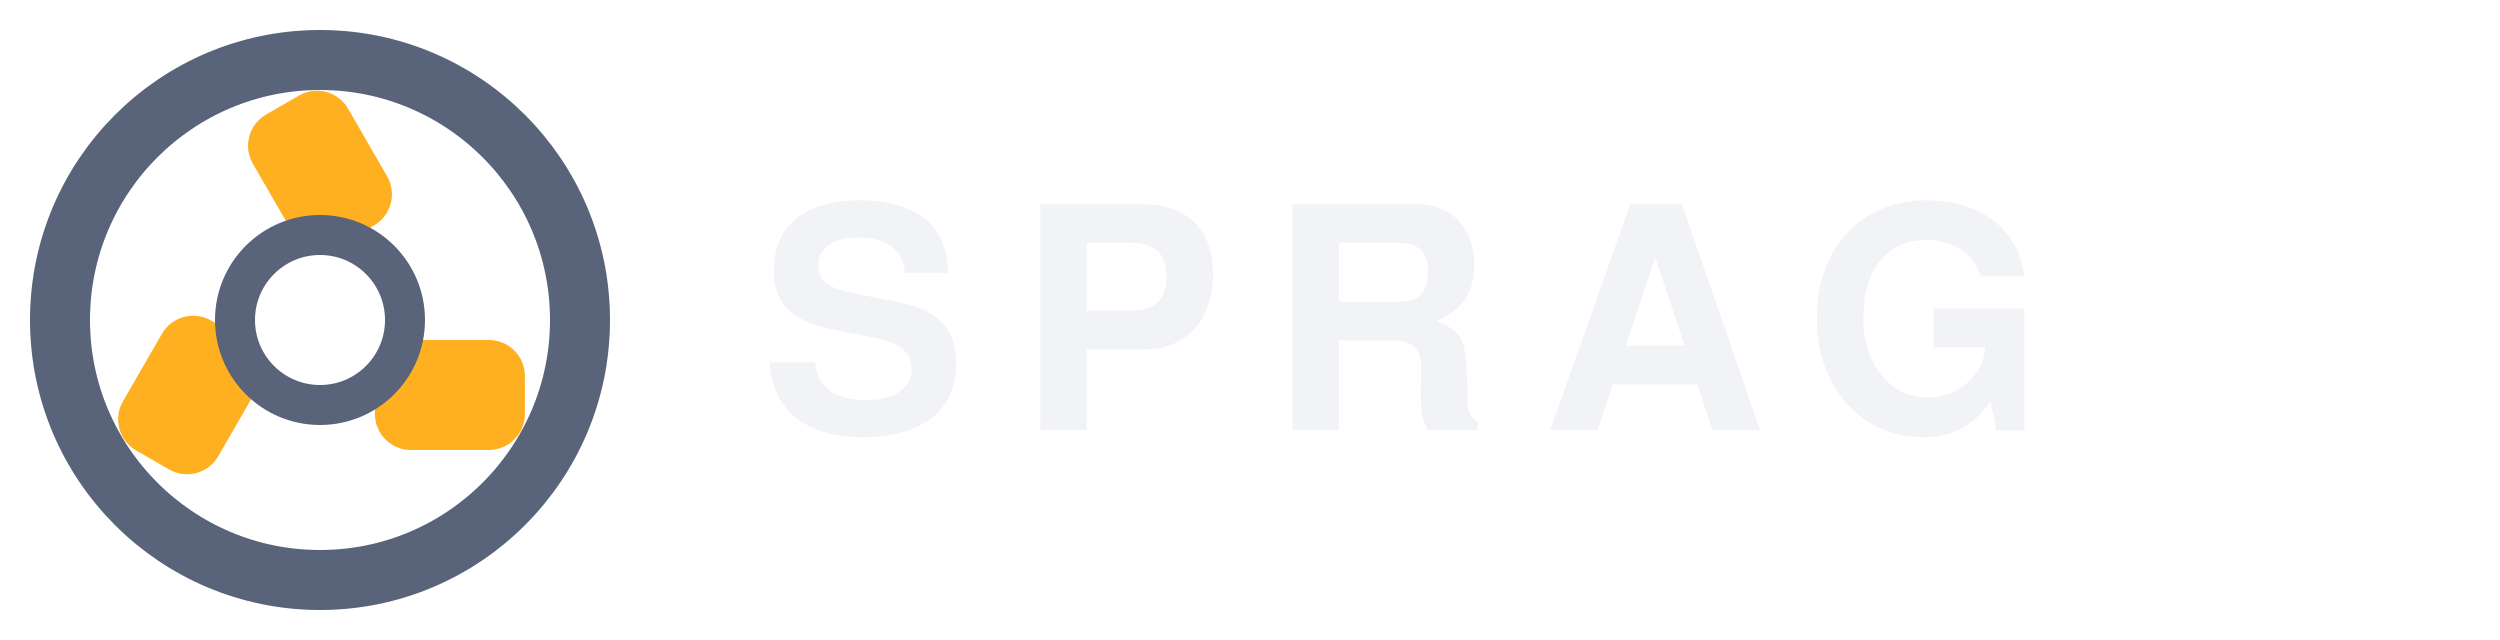
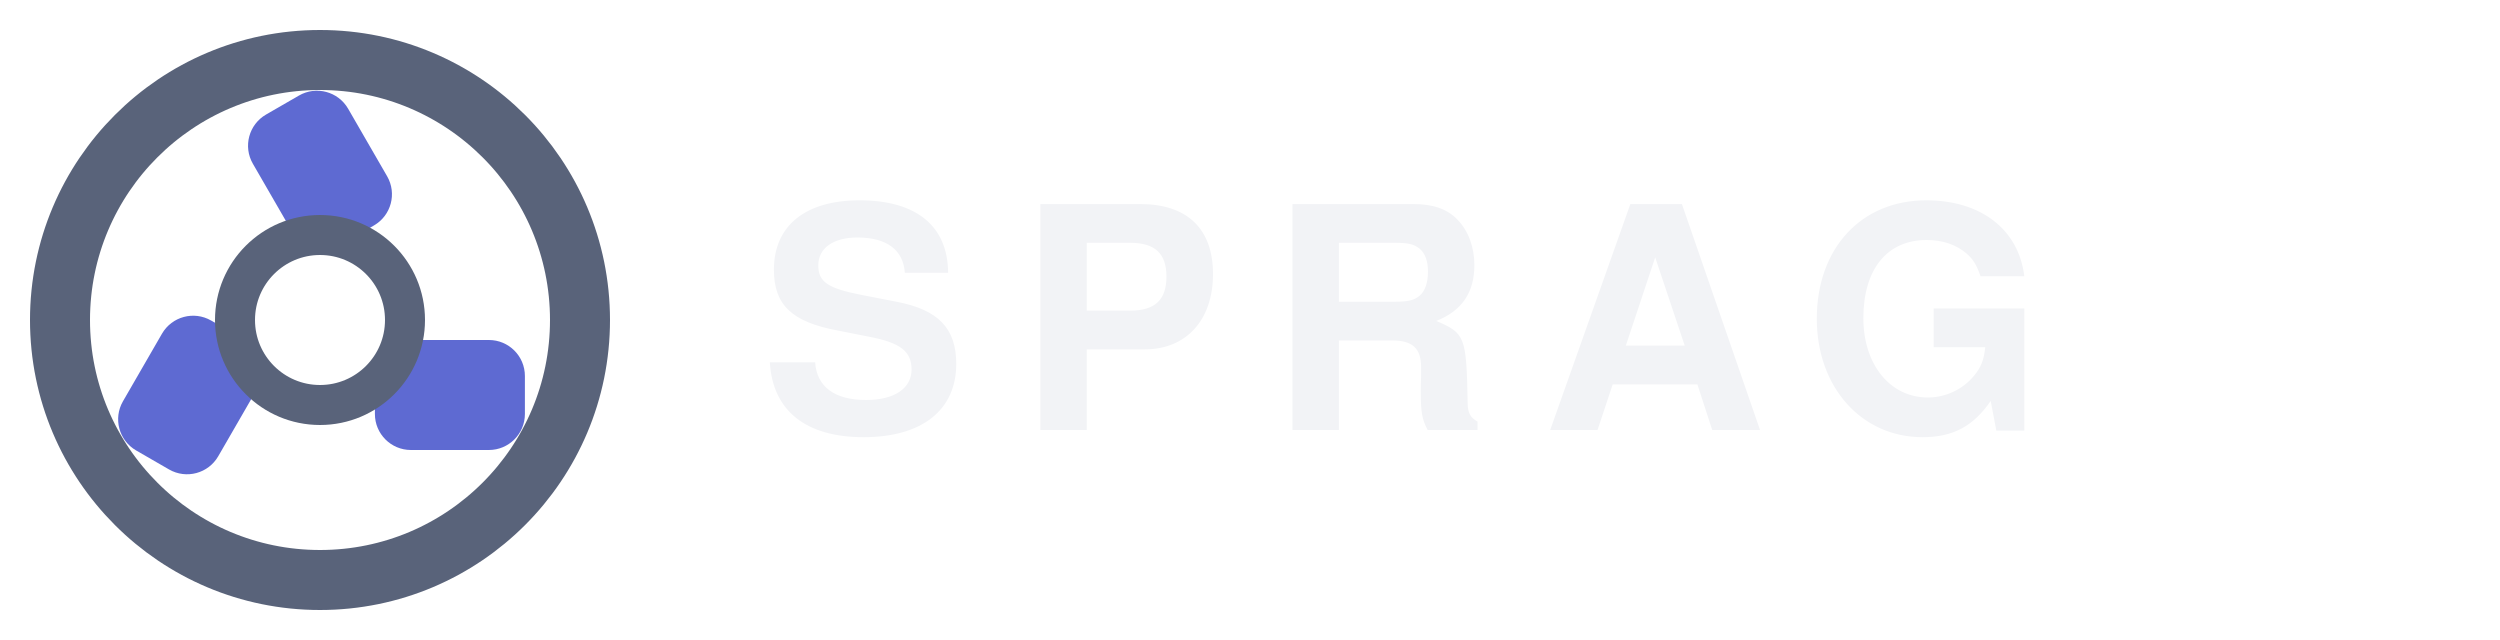
<svg xmlns="http://www.w3.org/2000/svg" viewBox="0 0 250 64" width="250" height="64" role="img" aria-label="Sprag">
  <defs>
    <g id="sprag-cam">
      <rect x="26.5" y="9.5" width="11" height="15" rx="3.6" transform="rotate(-30 32 17)" />
    </g>
  </defs>
  <circle cx="32" cy="32" r="26" fill="none" stroke="#59637A" stroke-width="6" />
-   <g fill="#FFB020">
+   <g fill="#5e6ad2">
    <use href="#sprag-cam" />
    <use href="#sprag-cam" transform="rotate(120 32 32)" />
    <use href="#sprag-cam" transform="rotate(240 32 32)" />
  </g>
  <circle cx="32" cy="32" r="8.5" fill="none" stroke="#59637A" stroke-width="4" />
  <text x="76" y="43" font-family="Archivo, Helvetica, Arial, sans-serif" font-size="31" font-weight="800" letter-spacing="5" fill="#F2F3F6">SPRAG</text>
</svg>
